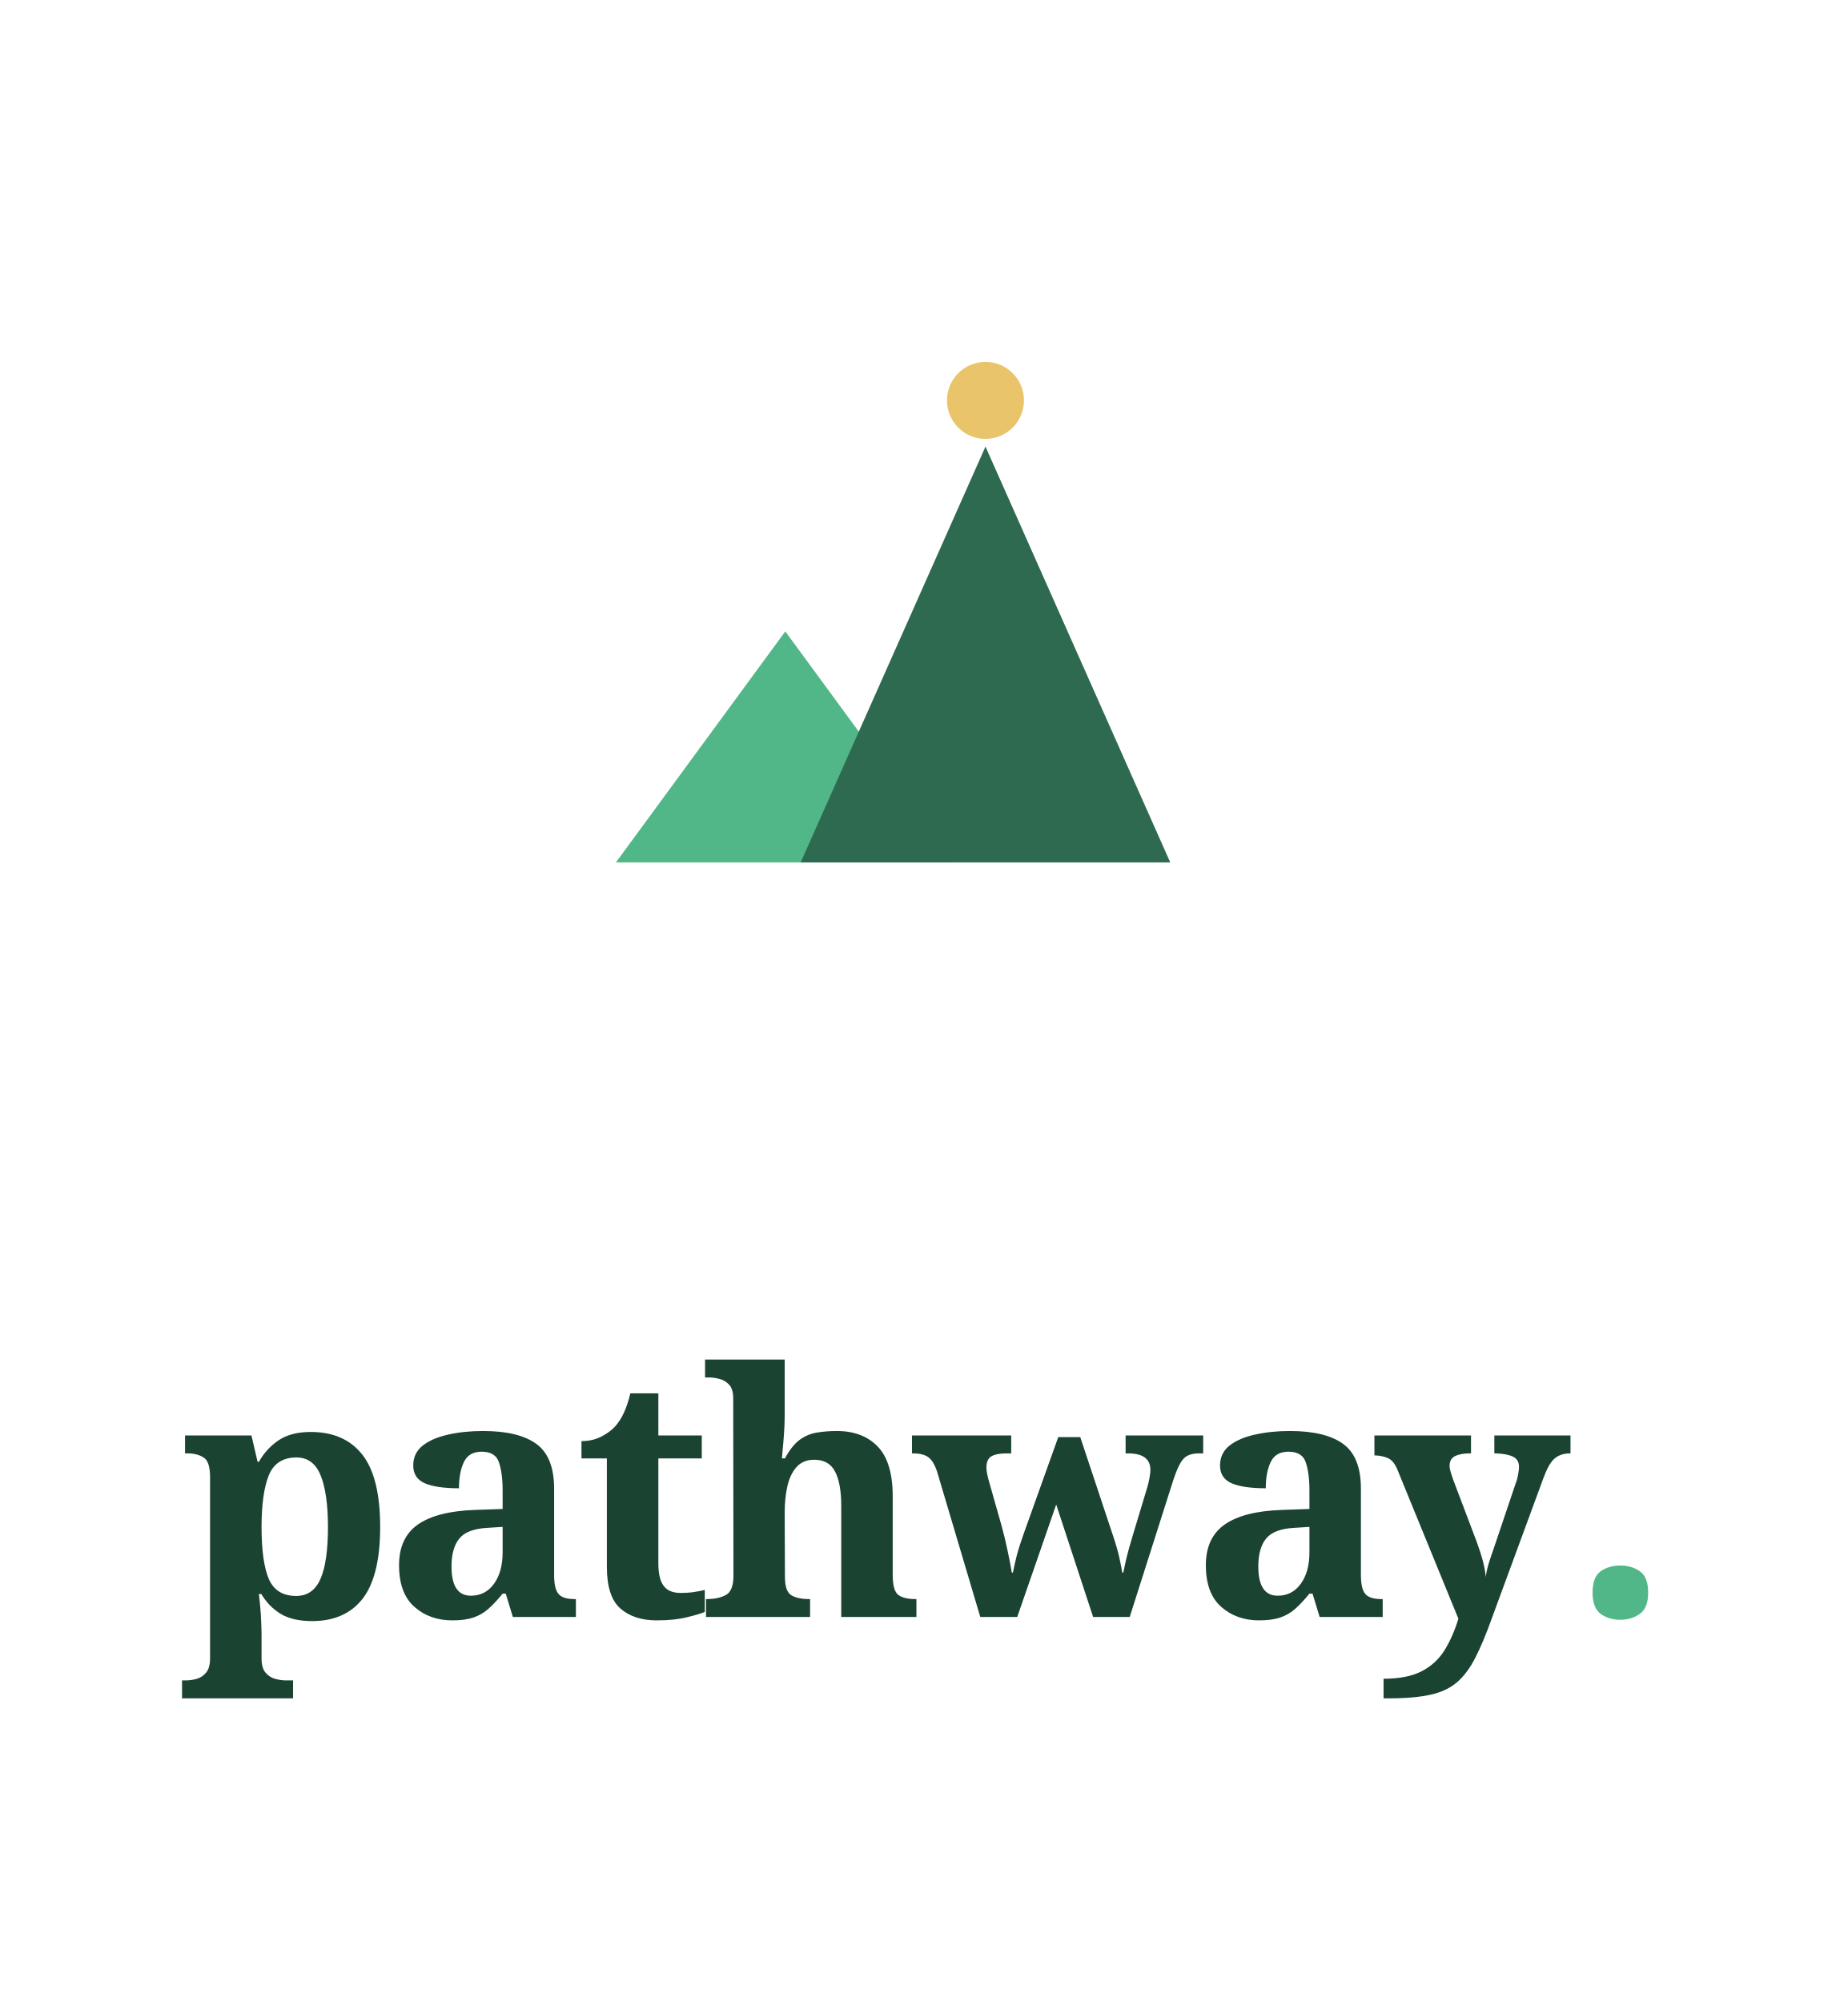
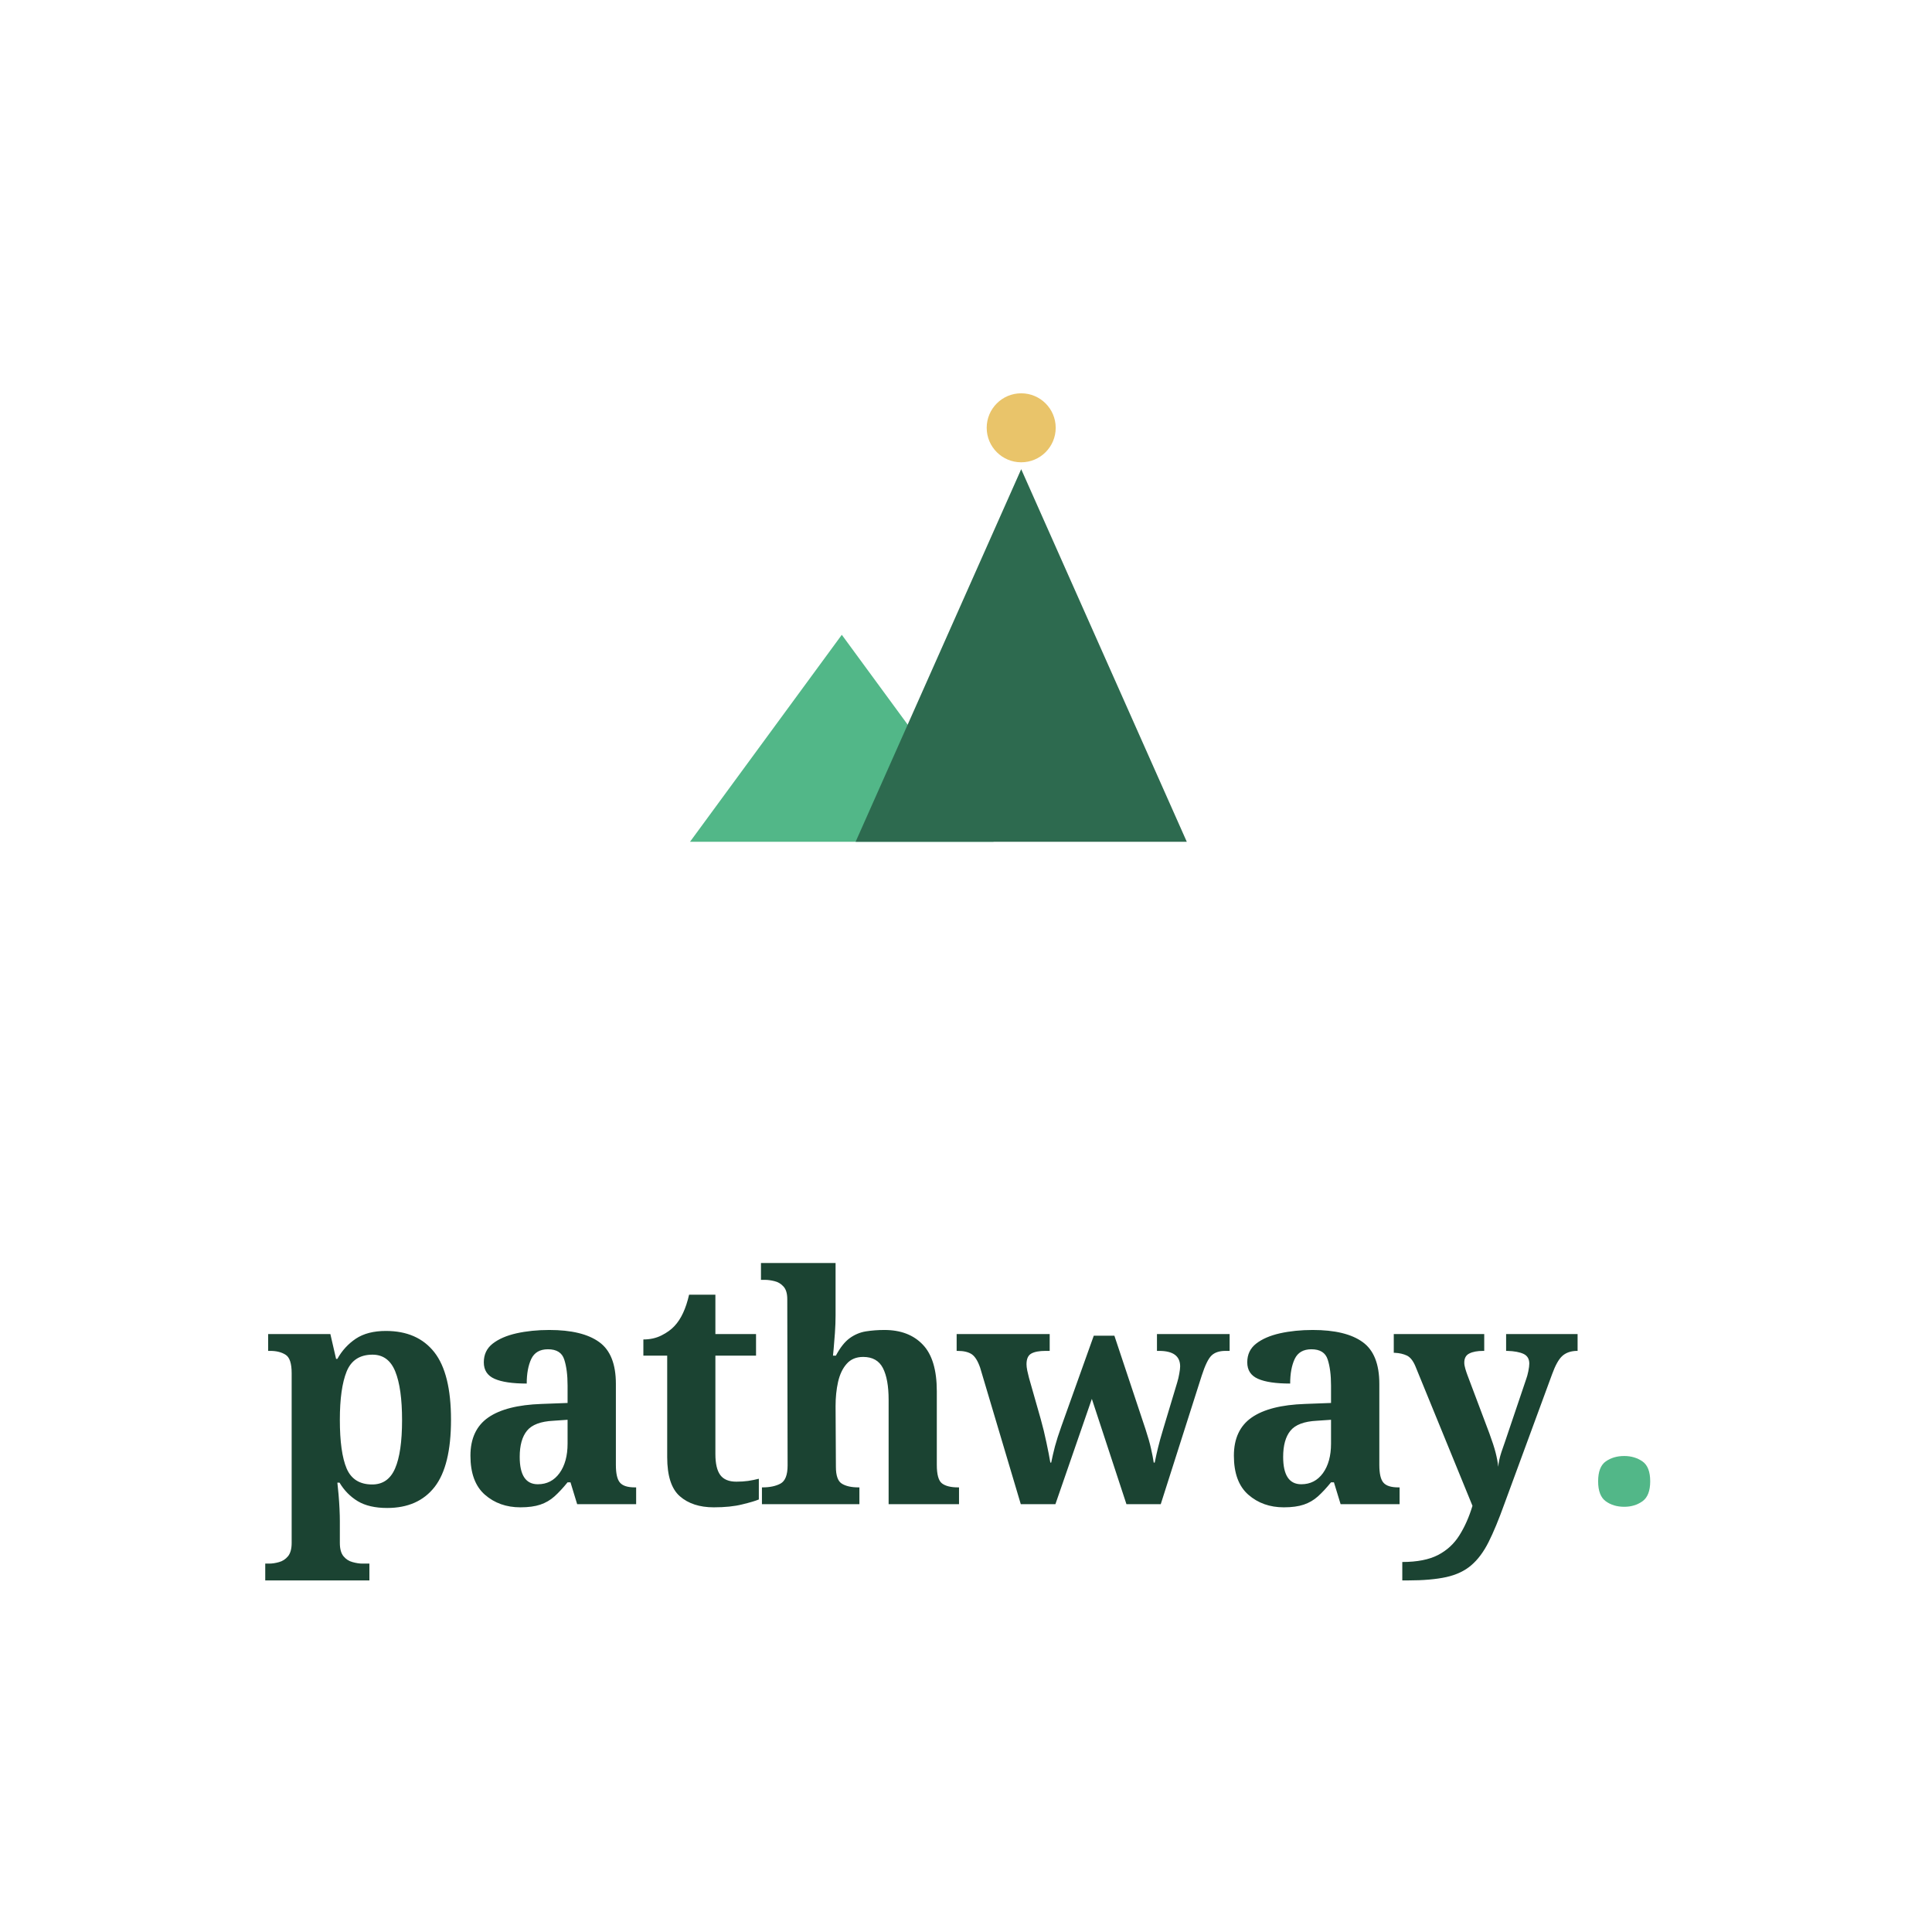
- <svg xmlns="http://www.w3.org/2000/svg" viewBox="0 0 240 260" width="720" height="780" font-family="'Fraunces', Georgia, serif">
-   <g transform="translate(70, 30)">
+ <svg xmlns="http://www.w3.org/2000/svg" viewBox="0 0 280 280" width="840" height="840">
+   <g transform="translate(90, 40)">
    <polygon points="10,82 32,52 54,82" fill="#52B788" />
    <polygon points="34,82 58,28 82,82" fill="#2D6A4F" />
    <circle cx="58" cy="22" r="5" fill="#E9C46A" />
  </g>
-   <text x="120" y="210" text-anchor="middle" font-size="44" font-weight="600" fill="#1B4332" letter-spacing="-1.6">pathway<tspan fill="#52B788">.</tspan>
+   <text x="140" y="218" text-anchor="middle" textLength="210" lengthAdjust="spacingAndGlyphs" style="font-family:'Fraunces',Georgia,serif;font-size:46px;font-weight:600;fill:#1B4332;letter-spacing:-1.4px;">pathway<tspan style="fill:#52B788;">.</tspan>
  </text>
</svg>
